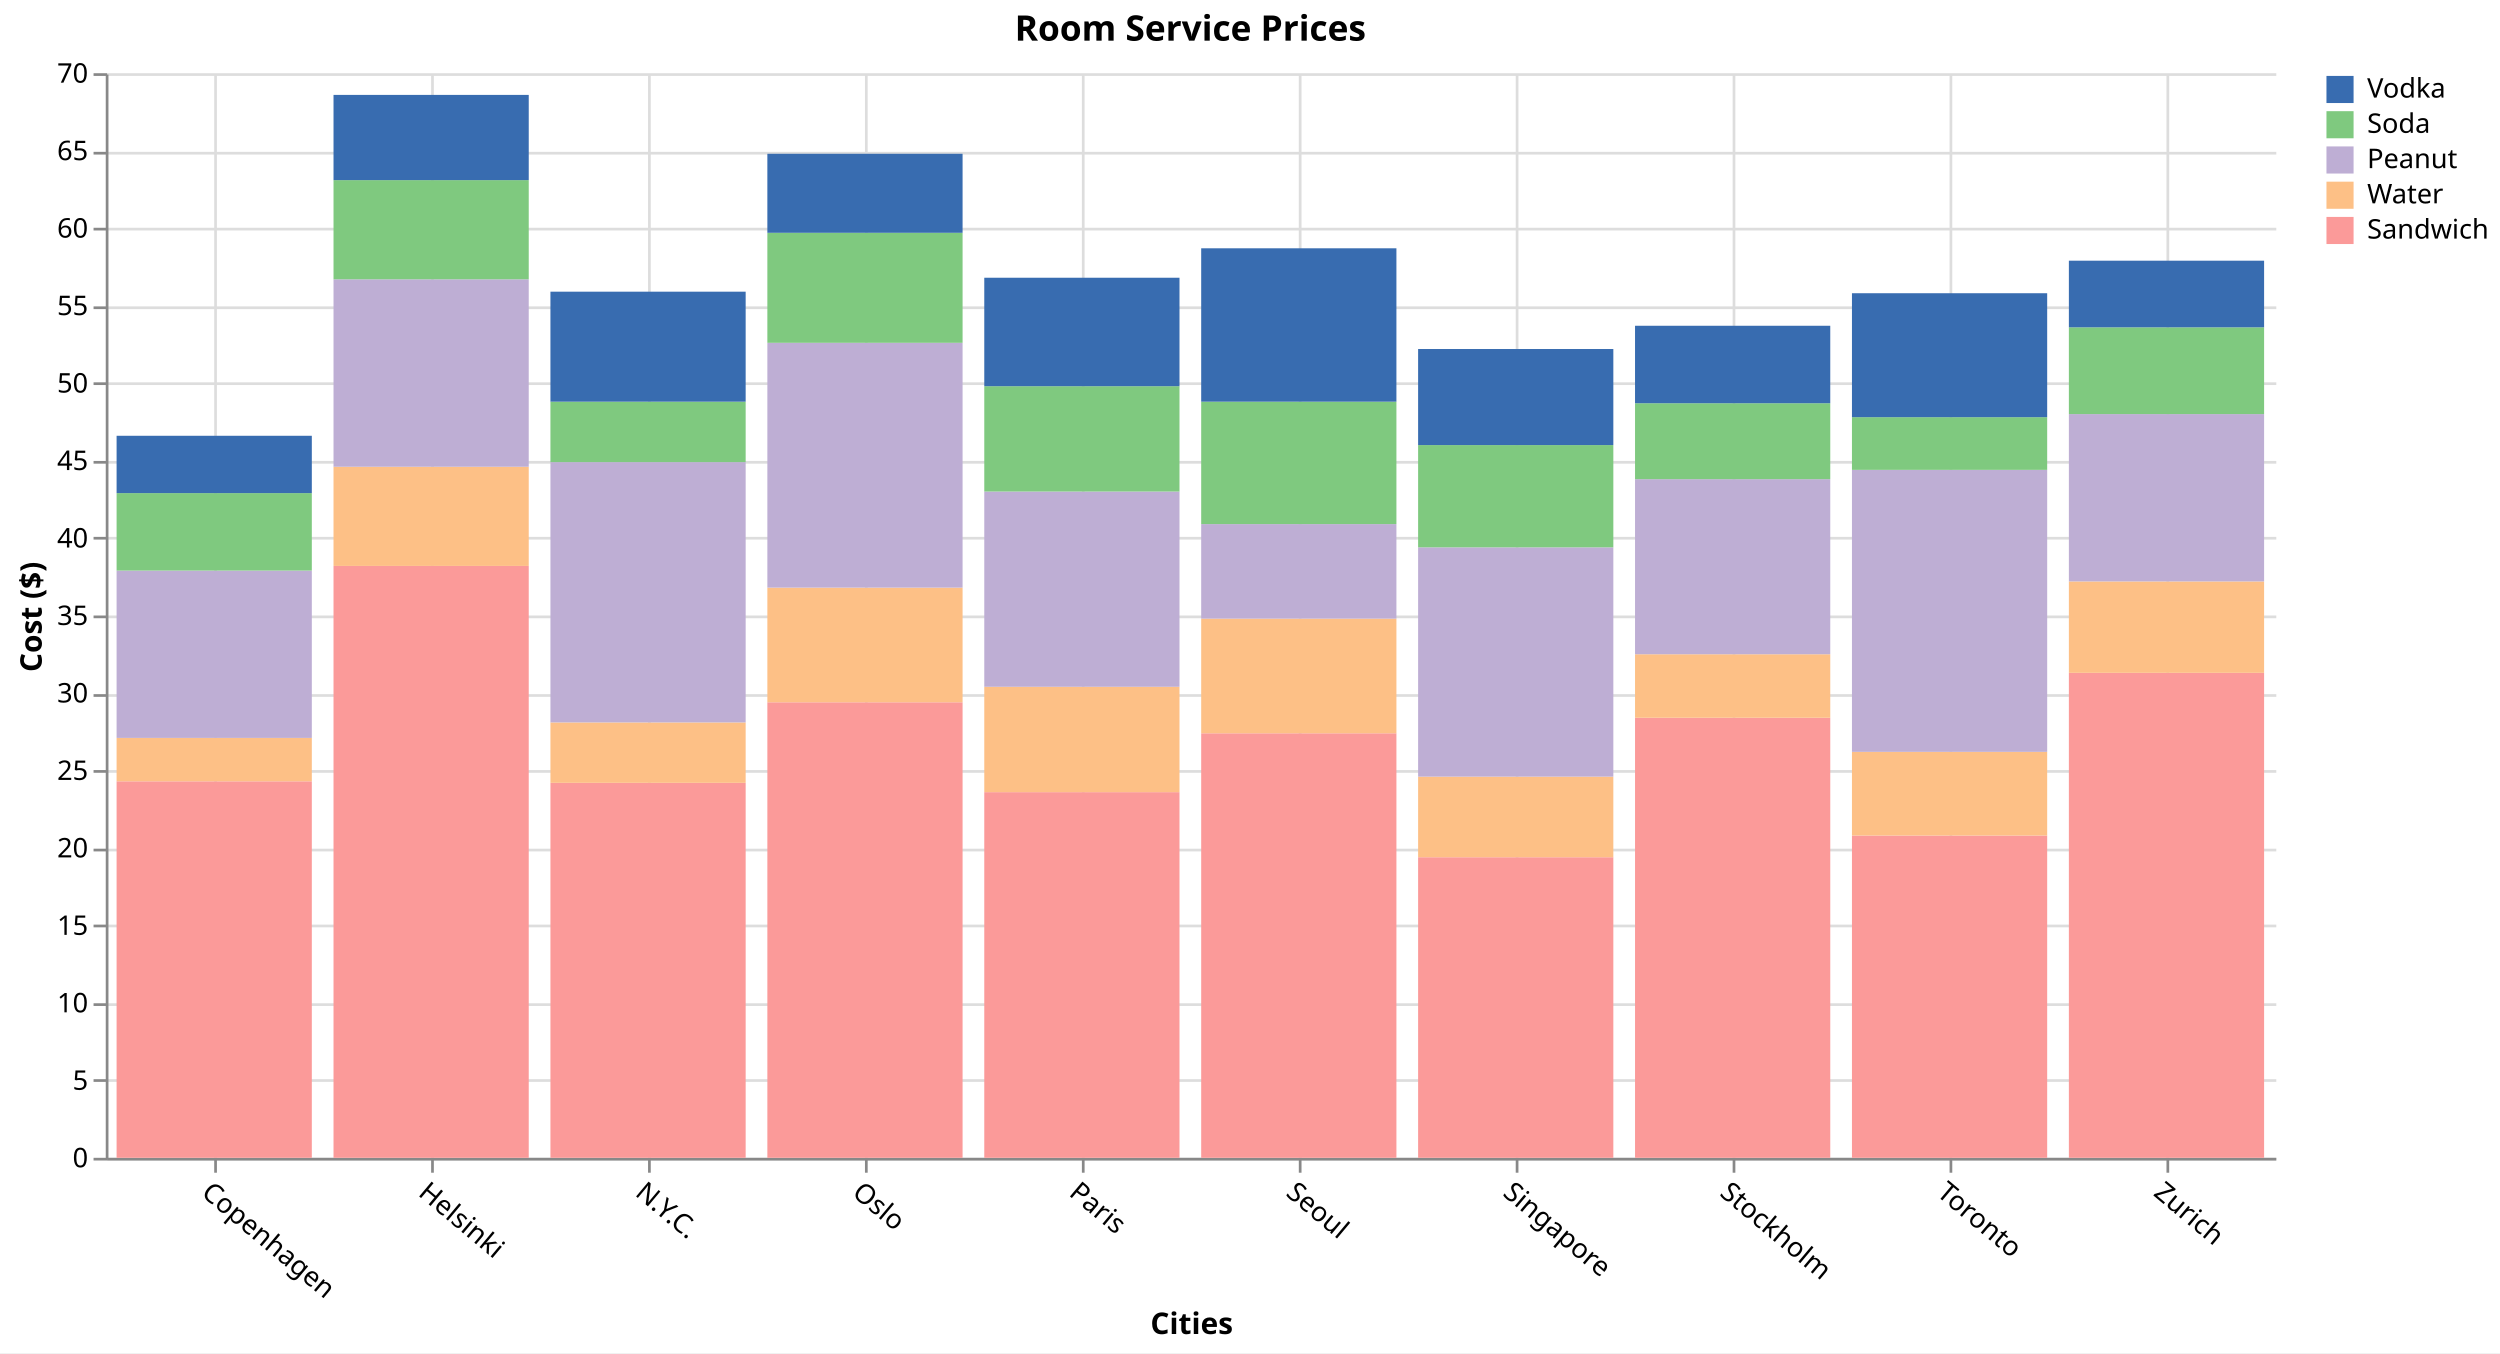
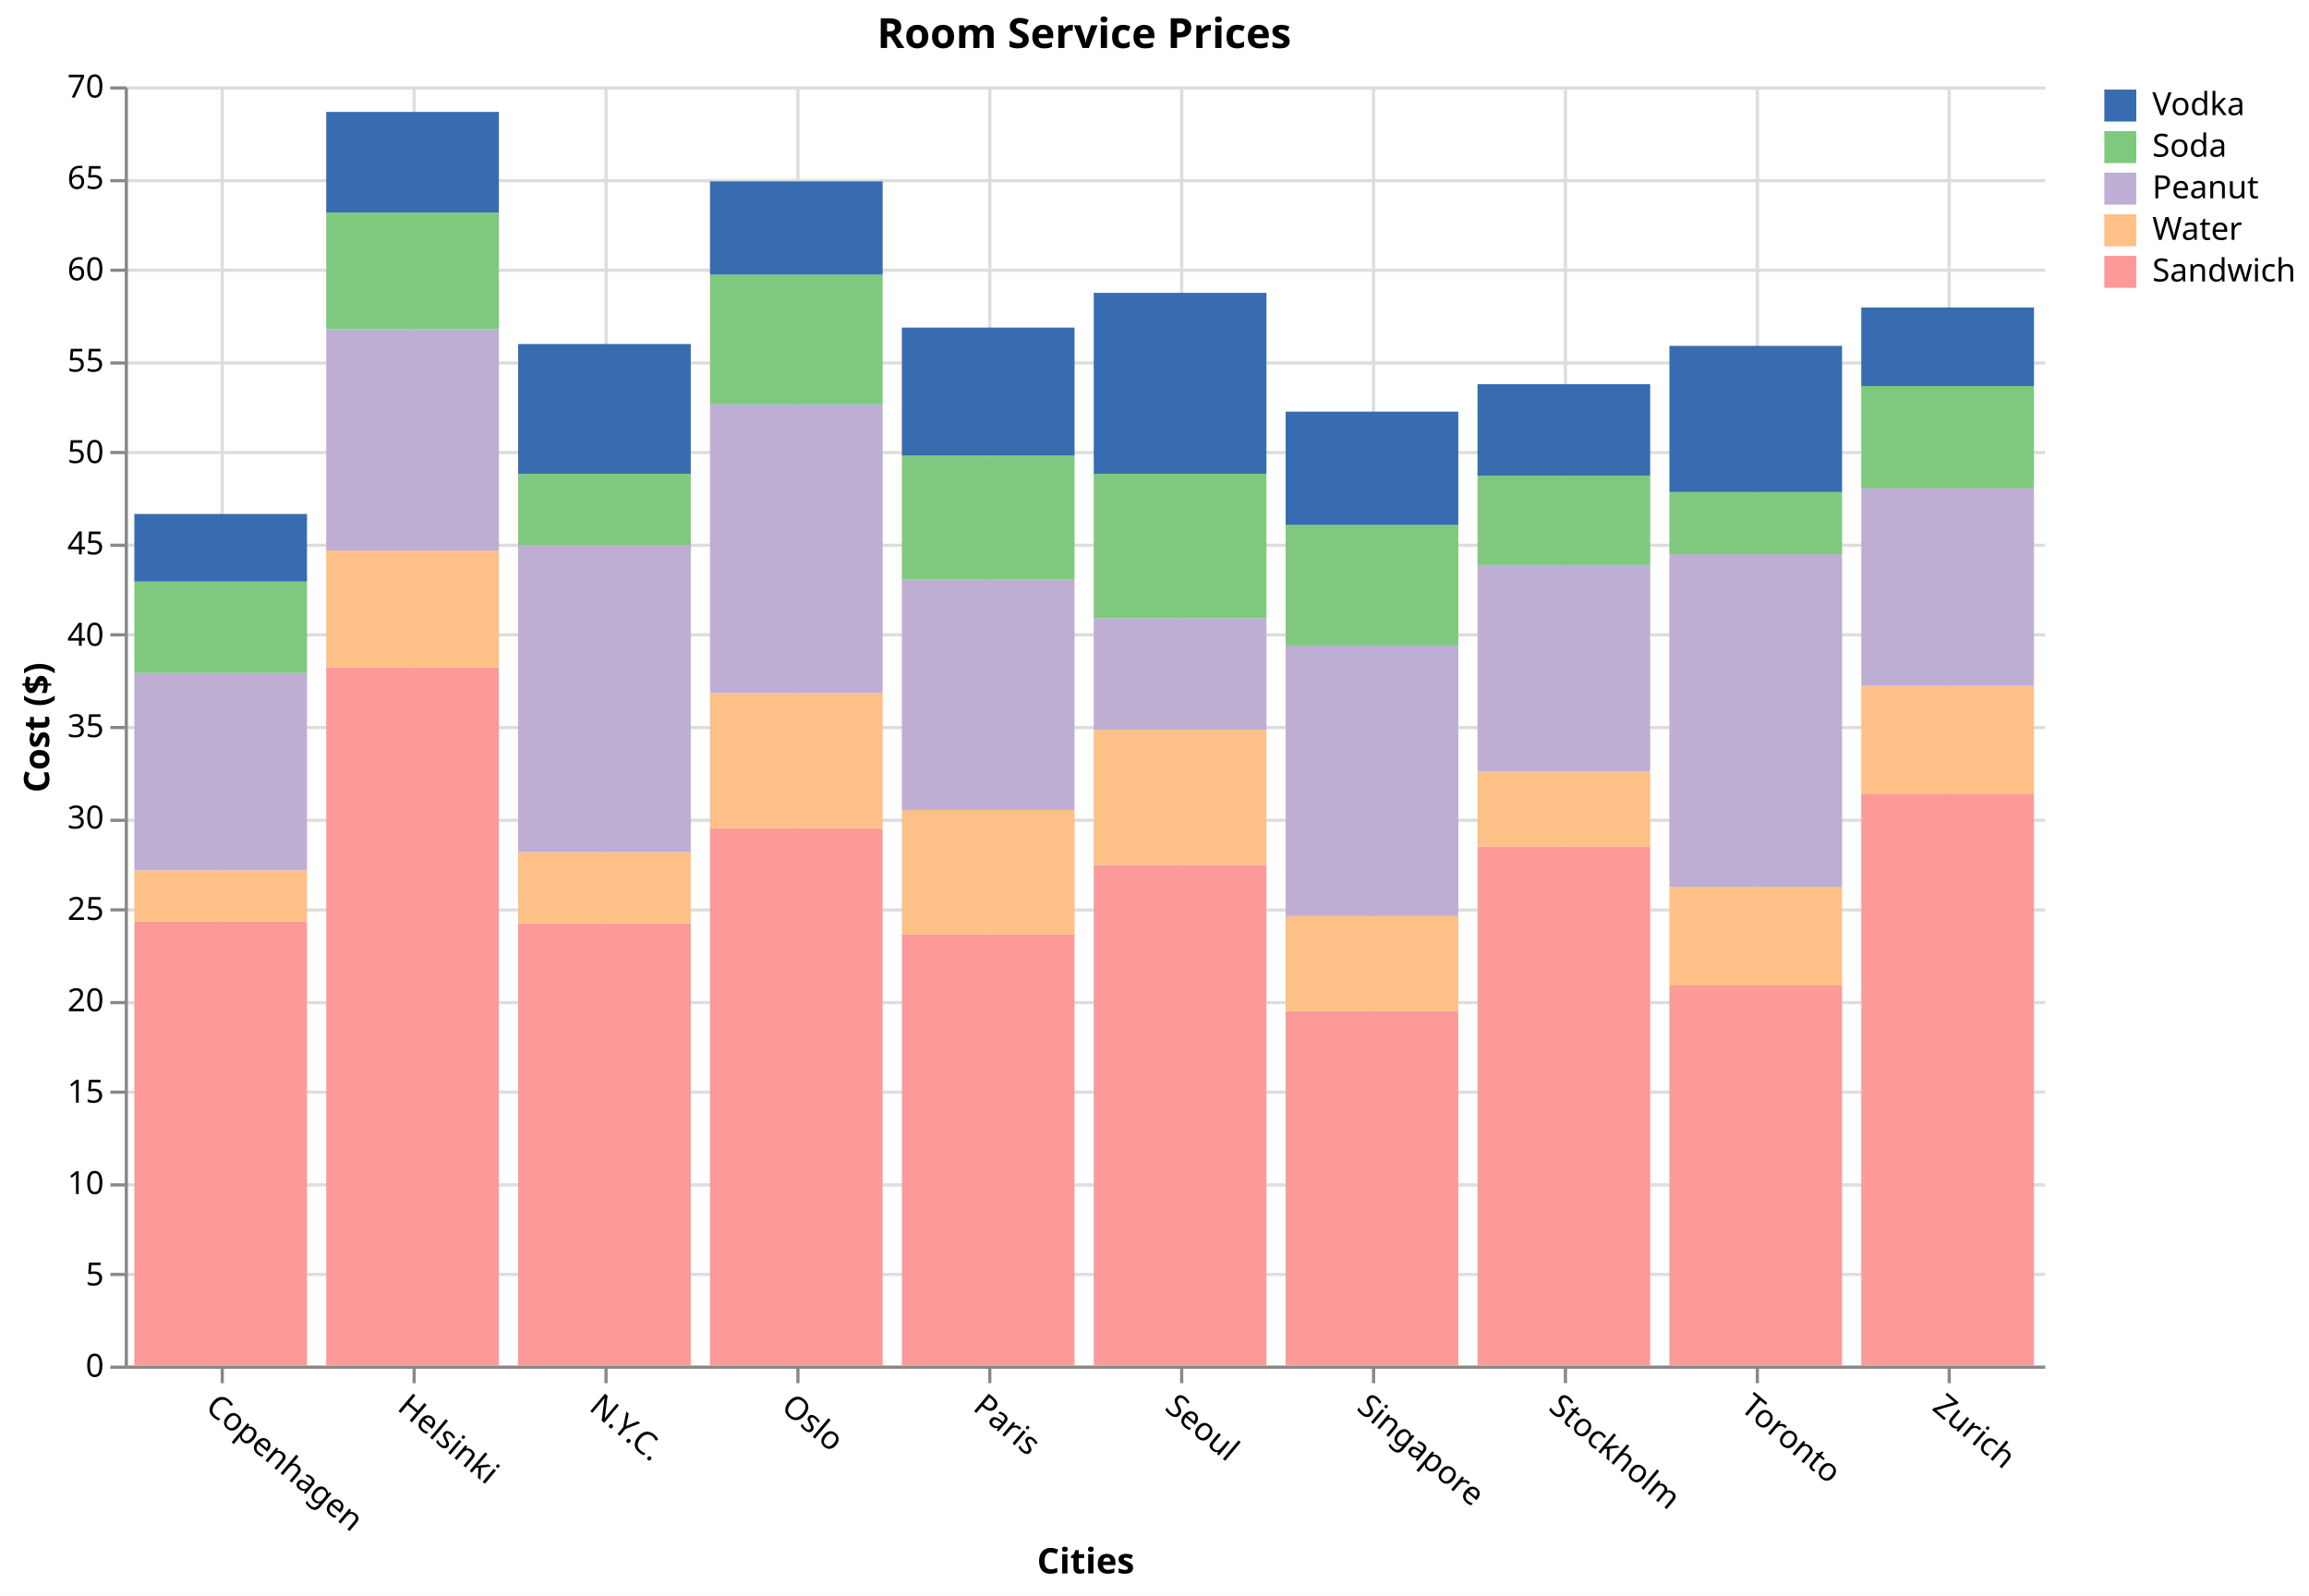
- <svg xmlns="http://www.w3.org/2000/svg" version="1.1" class="marks" width="922" height="499" viewBox="0 0 922 499">
-   <rect width="922" height="499" fill="white" />
+ <svg xmlns="http://www.w3.org/2000/svg" version="1.1" class="marks" width="722" height="499" viewBox="0 0 722 499">
+   <rect width="722" height="499" fill="white" />
  <g fill="none" stroke-miterlimit="10" transform="translate(39,27)">
    <g class="mark-group role-frame root" role="graphics-object" aria-roledescription="group mark container">
      <g transform="translate(0,0)">
-         <path class="background" aria-hidden="true" d="M0,0h800v400h-800Z" />
+         <path class="background" aria-hidden="true" d="M0,0h600v400h-600Z" />
        <g>
          <g class="mark-group role-axis" aria-hidden="true">
            <g transform="translate(0.5,400.5)">
              <path class="background" aria-hidden="true" d="M0,0h0v0h0Z" pointer-events="none" />
              <g>
                <g class="mark-rule role-axis-grid" pointer-events="none">
-                   <line transform="translate(40,-400)" x2="0" y2="400" stroke="#ddd" stroke-width="1" opacity="1" />
-                   <line transform="translate(120,-400)" x2="0" y2="400" stroke="#ddd" stroke-width="1" opacity="1" />
-                   <line transform="translate(200,-400)" x2="0" y2="400" stroke="#ddd" stroke-width="1" opacity="1" />
-                   <line transform="translate(280,-400)" x2="0" y2="400" stroke="#ddd" stroke-width="1" opacity="1" />
-                   <line transform="translate(360,-400)" x2="0" y2="400" stroke="#ddd" stroke-width="1" opacity="1" />
-                   <line transform="translate(440,-400)" x2="0" y2="400" stroke="#ddd" stroke-width="1" opacity="1" />
-                   <line transform="translate(520,-400)" x2="0" y2="400" stroke="#ddd" stroke-width="1" opacity="1" />
-                   <line transform="translate(600,-400)" x2="0" y2="400" stroke="#ddd" stroke-width="1" opacity="1" />
-                   <line transform="translate(680,-400)" x2="0" y2="400" stroke="#ddd" stroke-width="1" opacity="1" />
-                   <line transform="translate(760,-400)" x2="0" y2="400" stroke="#ddd" stroke-width="1" opacity="1" />
+                   <line transform="translate(30,-400)" x2="0" y2="400" stroke="#ddd" stroke-width="1" opacity="1" />
+                   <line transform="translate(90,-400)" x2="0" y2="400" stroke="#ddd" stroke-width="1" opacity="1" />
+                   <line transform="translate(150,-400)" x2="0" y2="400" stroke="#ddd" stroke-width="1" opacity="1" />
+                   <line transform="translate(210,-400)" x2="0" y2="400" stroke="#ddd" stroke-width="1" opacity="1" />
+                   <line transform="translate(270,-400)" x2="0" y2="400" stroke="#ddd" stroke-width="1" opacity="1" />
+                   <line transform="translate(330,-400)" x2="0" y2="400" stroke="#ddd" stroke-width="1" opacity="1" />
+                   <line transform="translate(390,-400)" x2="0" y2="400" stroke="#ddd" stroke-width="1" opacity="1" />
+                   <line transform="translate(450,-400)" x2="0" y2="400" stroke="#ddd" stroke-width="1" opacity="1" />
+                   <line transform="translate(510,-400)" x2="0" y2="400" stroke="#ddd" stroke-width="1" opacity="1" />
+                   <line transform="translate(570,-400)" x2="0" y2="400" stroke="#ddd" stroke-width="1" opacity="1" />
                </g>
              </g>
              <path class="foreground" aria-hidden="true" d="" pointer-events="none" display="none" />
            </g>
          </g>
          <g class="mark-group role-axis" aria-hidden="true">
            <g transform="translate(0.5,0.5)">
              <path class="background" aria-hidden="true" d="M0,0h0v0h0Z" pointer-events="none" />
              <g>
                <g class="mark-rule role-axis-grid" pointer-events="none">
-                   <line transform="translate(0,400)" x2="800" y2="0" stroke="#ddd" stroke-width="1" stroke-dasharray="1,0" opacity="1" />
-                   <line transform="translate(0,371)" x2="800" y2="0" stroke="#ddd" stroke-width="1" stroke-dasharray="1,0" opacity="1" />
-                   <line transform="translate(0,343)" x2="800" y2="0" stroke="#ddd" stroke-width="1" stroke-dasharray="1,0" opacity="1" />
-                   <line transform="translate(0,314)" x2="800" y2="0" stroke="#ddd" stroke-width="1" stroke-dasharray="1,0" opacity="1" />
-                   <line transform="translate(0,286)" x2="800" y2="0" stroke="#ddd" stroke-width="1" stroke-dasharray="1,0" opacity="1" />
-                   <line transform="translate(0,257)" x2="800" y2="0" stroke="#ddd" stroke-width="1" stroke-dasharray="1,0" opacity="1" />
-                   <line transform="translate(0,229)" x2="800" y2="0" stroke="#ddd" stroke-width="1" stroke-dasharray="1,0" opacity="1" />
-                   <line transform="translate(0,200)" x2="800" y2="0" stroke="#ddd" stroke-width="1" stroke-dasharray="1,0" opacity="1" />
-                   <line transform="translate(0,171)" x2="800" y2="0" stroke="#ddd" stroke-width="1" stroke-dasharray="1,0" opacity="1" />
-                   <line transform="translate(0,143)" x2="800" y2="0" stroke="#ddd" stroke-width="1" stroke-dasharray="1,0" opacity="1" />
-                   <line transform="translate(0,114)" x2="800" y2="0" stroke="#ddd" stroke-width="1" stroke-dasharray="1,0" opacity="1" />
-                   <line transform="translate(0,86)" x2="800" y2="0" stroke="#ddd" stroke-width="1" stroke-dasharray="1,0" opacity="1" />
-                   <line transform="translate(0,57)" x2="800" y2="0" stroke="#ddd" stroke-width="1" stroke-dasharray="1,0" opacity="1" />
-                   <line transform="translate(0,29)" x2="800" y2="0" stroke="#ddd" stroke-width="1" stroke-dasharray="1,0" opacity="1" />
-                   <line transform="translate(0,0)" x2="800" y2="0" stroke="#ddd" stroke-width="1" stroke-dasharray="1,0" opacity="1" />
+                   <line transform="translate(0,400)" x2="600" y2="0" stroke="#ddd" stroke-width="1" stroke-dasharray="1,0" opacity="1" />
+                   <line transform="translate(0,371)" x2="600" y2="0" stroke="#ddd" stroke-width="1" stroke-dasharray="1,0" opacity="1" />
+                   <line transform="translate(0,343)" x2="600" y2="0" stroke="#ddd" stroke-width="1" stroke-dasharray="1,0" opacity="1" />
+                   <line transform="translate(0,314)" x2="600" y2="0" stroke="#ddd" stroke-width="1" stroke-dasharray="1,0" opacity="1" />
+                   <line transform="translate(0,286)" x2="600" y2="0" stroke="#ddd" stroke-width="1" stroke-dasharray="1,0" opacity="1" />
+                   <line transform="translate(0,257)" x2="600" y2="0" stroke="#ddd" stroke-width="1" stroke-dasharray="1,0" opacity="1" />
+                   <line transform="translate(0,229)" x2="600" y2="0" stroke="#ddd" stroke-width="1" stroke-dasharray="1,0" opacity="1" />
+                   <line transform="translate(0,200)" x2="600" y2="0" stroke="#ddd" stroke-width="1" stroke-dasharray="1,0" opacity="1" />
+                   <line transform="translate(0,171)" x2="600" y2="0" stroke="#ddd" stroke-width="1" stroke-dasharray="1,0" opacity="1" />
+                   <line transform="translate(0,143)" x2="600" y2="0" stroke="#ddd" stroke-width="1" stroke-dasharray="1,0" opacity="1" />
+                   <line transform="translate(0,114)" x2="600" y2="0" stroke="#ddd" stroke-width="1" stroke-dasharray="1,0" opacity="1" />
+                   <line transform="translate(0,86)" x2="600" y2="0" stroke="#ddd" stroke-width="1" stroke-dasharray="1,0" opacity="1" />
+                   <line transform="translate(0,57)" x2="600" y2="0" stroke="#ddd" stroke-width="1" stroke-dasharray="1,0" opacity="1" />
+                   <line transform="translate(0,29)" x2="600" y2="0" stroke="#ddd" stroke-width="1" stroke-dasharray="1,0" opacity="1" />
+                   <line transform="translate(0,0)" x2="600" y2="0" stroke="#ddd" stroke-width="1" stroke-dasharray="1,0" opacity="1" />
                </g>
              </g>
              <path class="foreground" aria-hidden="true" d="" pointer-events="none" display="none" />
            </g>
          </g>
          <g class="mark-group role-axis" role="graphics-symbol" aria-roledescription="axis" aria-label="X-axis titled 'Cities' for a discrete scale with 10 values: Copenhagen, Helsinki, N.Y.C., Oslo, Paris, ending with Zurich">
            <g transform="translate(0.5,400.5)">
              <path class="background" aria-hidden="true" d="M0,0h0v0h0Z" pointer-events="none" />
              <g>
                <g class="mark-rule role-axis-tick" pointer-events="none">
-                   <line transform="translate(40,0)" x2="0" y2="5" stroke="#888" stroke-width="1" opacity="1" />
-                   <line transform="translate(120,0)" x2="0" y2="5" stroke="#888" stroke-width="1" opacity="1" />
-                   <line transform="translate(200,0)" x2="0" y2="5" stroke="#888" stroke-width="1" opacity="1" />
-                   <line transform="translate(280,0)" x2="0" y2="5" stroke="#888" stroke-width="1" opacity="1" />
-                   <line transform="translate(360,0)" x2="0" y2="5" stroke="#888" stroke-width="1" opacity="1" />
-                   <line transform="translate(440,0)" x2="0" y2="5" stroke="#888" stroke-width="1" opacity="1" />
-                   <line transform="translate(520,0)" x2="0" y2="5" stroke="#888" stroke-width="1" opacity="1" />
-                   <line transform="translate(600,0)" x2="0" y2="5" stroke="#888" stroke-width="1" opacity="1" />
-                   <line transform="translate(680,0)" x2="0" y2="5" stroke="#888" stroke-width="1" opacity="1" />
-                   <line transform="translate(760,0)" x2="0" y2="5" stroke="#888" stroke-width="1" opacity="1" />
+                   <line transform="translate(30,0)" x2="0" y2="5" stroke="#888" stroke-width="1" opacity="1" />
+                   <line transform="translate(90,0)" x2="0" y2="5" stroke="#888" stroke-width="1" opacity="1" />
+                   <line transform="translate(150,0)" x2="0" y2="5" stroke="#888" stroke-width="1" opacity="1" />
+                   <line transform="translate(210,0)" x2="0" y2="5" stroke="#888" stroke-width="1" opacity="1" />
+                   <line transform="translate(270,0)" x2="0" y2="5" stroke="#888" stroke-width="1" opacity="1" />
+                   <line transform="translate(330,0)" x2="0" y2="5" stroke="#888" stroke-width="1" opacity="1" />
+                   <line transform="translate(390,0)" x2="0" y2="5" stroke="#888" stroke-width="1" opacity="1" />
+                   <line transform="translate(450,0)" x2="0" y2="5" stroke="#888" stroke-width="1" opacity="1" />
+                   <line transform="translate(510,0)" x2="0" y2="5" stroke="#888" stroke-width="1" opacity="1" />
+                   <line transform="translate(570,0)" x2="0" y2="5" stroke="#888" stroke-width="1" opacity="1" />
                </g>
                <g class="mark-text role-axis-label" pointer-events="none">
-                   <text text-anchor="start" transform="translate(39.5,7) rotate(40) translate(0,8)" font-family="sans-serif" font-size="10px" fill="#000" opacity="1">Copenhagen</text>
-                   <text text-anchor="start" transform="translate(119.5,7) rotate(40) translate(0,8)" font-family="sans-serif" font-size="10px" fill="#000" opacity="1">Helsinki</text>
-                   <text text-anchor="start" transform="translate(199.5,7) rotate(40) translate(0,8)" font-family="sans-serif" font-size="10px" fill="#000" opacity="1">N.Y.C.</text>
-                   <text text-anchor="start" transform="translate(279.5,7) rotate(40) translate(0,8)" font-family="sans-serif" font-size="10px" fill="#000" opacity="1">Oslo</text>
-                   <text text-anchor="start" transform="translate(359.5,7) rotate(40) translate(0,8)" font-family="sans-serif" font-size="10px" fill="#000" opacity="1">Paris</text>
-                   <text text-anchor="start" transform="translate(439.5,7) rotate(40) translate(0,8)" font-family="sans-serif" font-size="10px" fill="#000" opacity="1">Seoul</text>
-                   <text text-anchor="start" transform="translate(519.5,7) rotate(40) translate(0,8)" font-family="sans-serif" font-size="10px" fill="#000" opacity="1">Singapore</text>
-                   <text text-anchor="start" transform="translate(599.5,7) rotate(40) translate(0,8)" font-family="sans-serif" font-size="10px" fill="#000" opacity="1">Stockholm</text>
-                   <text text-anchor="start" transform="translate(679.5,7) rotate(40) translate(0,8)" font-family="sans-serif" font-size="10px" fill="#000" opacity="1">Toronto</text>
-                   <text text-anchor="start" transform="translate(759.5,7) rotate(40) translate(0,8)" font-family="sans-serif" font-size="10px" fill="#000" opacity="1">Zurich</text>
+                   <text text-anchor="start" transform="translate(29.5,7) rotate(40) translate(0,8)" font-family="sans-serif" font-size="10px" fill="#000" opacity="1">Copenhagen</text>
+                   <text text-anchor="start" transform="translate(89.5,7) rotate(40) translate(0,8)" font-family="sans-serif" font-size="10px" fill="#000" opacity="1">Helsinki</text>
+                   <text text-anchor="start" transform="translate(149.5,7) rotate(40) translate(0,8)" font-family="sans-serif" font-size="10px" fill="#000" opacity="1">N.Y.C.</text>
+                   <text text-anchor="start" transform="translate(209.5,7) rotate(40) translate(0,8)" font-family="sans-serif" font-size="10px" fill="#000" opacity="1">Oslo</text>
+                   <text text-anchor="start" transform="translate(269.5,7) rotate(40) translate(0,8)" font-family="sans-serif" font-size="10px" fill="#000" opacity="1">Paris</text>
+                   <text text-anchor="start" transform="translate(329.5,7) rotate(40) translate(0,8)" font-family="sans-serif" font-size="10px" fill="#000" opacity="1">Seoul</text>
+                   <text text-anchor="start" transform="translate(389.5,7) rotate(40) translate(0,8)" font-family="sans-serif" font-size="10px" fill="#000" opacity="1">Singapore</text>
+                   <text text-anchor="start" transform="translate(449.5,7) rotate(40) translate(0,8)" font-family="sans-serif" font-size="10px" fill="#000" opacity="1">Stockholm</text>
+                   <text text-anchor="start" transform="translate(509.5,7) rotate(40) translate(0,8)" font-family="sans-serif" font-size="10px" fill="#000" opacity="1">Toronto</text>
+                   <text text-anchor="start" transform="translate(569.5,7) rotate(40) translate(0,8)" font-family="sans-serif" font-size="10px" fill="#000" opacity="1">Zurich</text>
                </g>
                <g class="mark-rule role-axis-domain" pointer-events="none">
-                   <line transform="translate(0,0)" x2="800" y2="0" stroke="#888" stroke-width="1" opacity="1" />
+                   <line transform="translate(0,0)" x2="600" y2="0" stroke="#888" stroke-width="1" opacity="1" />
                </g>
                <g class="mark-text role-axis-title" pointer-events="none">
-                   <text text-anchor="middle" transform="translate(400,64.47636)" font-family="sans-serif" font-size="11px" font-weight="bold" fill="#000" opacity="1">Cities</text>
+                   <text text-anchor="middle" transform="translate(300,64.47636)" font-family="sans-serif" font-size="11px" font-weight="bold" fill="#000" opacity="1">Cities</text>
                </g>
              </g>
              <path class="foreground" aria-hidden="true" d="" pointer-events="none" display="none" />
            </g>
          </g>
          <g class="mark-group role-axis" role="graphics-symbol" aria-roledescription="axis" aria-label="Y-axis titled 'Cost ($)' for a linear scale with values from 0 to 70">
            <g transform="translate(0.5,0.5)">
              <path class="background" aria-hidden="true" d="M0,0h0v0h0Z" pointer-events="none" />
              <g>
                <g class="mark-rule role-axis-tick" pointer-events="none">
                  <line transform="translate(0,400)" x2="-5" y2="0" stroke="#888" stroke-width="1" opacity="1" />
                  <line transform="translate(0,371)" x2="-5" y2="0" stroke="#888" stroke-width="1" opacity="1" />
                  <line transform="translate(0,343)" x2="-5" y2="0" stroke="#888" stroke-width="1" opacity="1" />
                  <line transform="translate(0,314)" x2="-5" y2="0" stroke="#888" stroke-width="1" opacity="1" />
                  <line transform="translate(0,286)" x2="-5" y2="0" stroke="#888" stroke-width="1" opacity="1" />
                  <line transform="translate(0,257)" x2="-5" y2="0" stroke="#888" stroke-width="1" opacity="1" />
                  <line transform="translate(0,229)" x2="-5" y2="0" stroke="#888" stroke-width="1" opacity="1" />
                  <line transform="translate(0,200)" x2="-5" y2="0" stroke="#888" stroke-width="1" opacity="1" />
                  <line transform="translate(0,171)" x2="-5" y2="0" stroke="#888" stroke-width="1" opacity="1" />
                  <line transform="translate(0,143)" x2="-5" y2="0" stroke="#888" stroke-width="1" opacity="1" />
                  <line transform="translate(0,114)" x2="-5" y2="0" stroke="#888" stroke-width="1" opacity="1" />
                  <line transform="translate(0,86)" x2="-5" y2="0" stroke="#888" stroke-width="1" opacity="1" />
                  <line transform="translate(0,57)" x2="-5" y2="0" stroke="#888" stroke-width="1" opacity="1" />
                  <line transform="translate(0,29)" x2="-5" y2="0" stroke="#888" stroke-width="1" opacity="1" />
                  <line transform="translate(0,0)" x2="-5" y2="0" stroke="#888" stroke-width="1" opacity="1" />
                </g>
                <g class="mark-text role-axis-label" pointer-events="none">
                  <text text-anchor="end" transform="translate(-7,403)" font-family="sans-serif" font-size="10px" fill="#000" opacity="1">0</text>
                  <text text-anchor="end" transform="translate(-7,374.4286)" font-family="sans-serif" font-size="10px" fill="#000" opacity="1">5</text>
                  <text text-anchor="end" transform="translate(-7,345.8571)" font-family="sans-serif" font-size="10px" fill="#000" opacity="1">10</text>
                  <text text-anchor="end" transform="translate(-7,317.2857)" font-family="sans-serif" font-size="10px" fill="#000" opacity="1">15</text>
                  <text text-anchor="end" transform="translate(-7,288.7143)" font-family="sans-serif" font-size="10px" fill="#000" opacity="1">20</text>
                  <text text-anchor="end" transform="translate(-7,260.1429)" font-family="sans-serif" font-size="10px" fill="#000" opacity="1">25</text>
                  <text text-anchor="end" transform="translate(-7,231.5714)" font-family="sans-serif" font-size="10px" fill="#000" opacity="1">30</text>
                  <text text-anchor="end" transform="translate(-7,203)" font-family="sans-serif" font-size="10px" fill="#000" opacity="1">35</text>
                  <text text-anchor="end" transform="translate(-7,174.4286)" font-family="sans-serif" font-size="10px" fill="#000" opacity="1">40</text>
                  <text text-anchor="end" transform="translate(-7,145.8571)" font-family="sans-serif" font-size="10px" fill="#000" opacity="1">45</text>
                  <text text-anchor="end" transform="translate(-7,117.2857)" font-family="sans-serif" font-size="10px" fill="#000" opacity="1">50</text>
                  <text text-anchor="end" transform="translate(-7,88.71429)" font-family="sans-serif" font-size="10px" fill="#000" opacity="1">55</text>
                  <text text-anchor="end" transform="translate(-7,60.14286)" font-family="sans-serif" font-size="10px" fill="#000" opacity="1">60</text>
                  <text text-anchor="end" transform="translate(-7,31.57143)" font-family="sans-serif" font-size="10px" fill="#000" opacity="1">65</text>
                  <text text-anchor="end" transform="translate(-7,3)" font-family="sans-serif" font-size="10px" fill="#000" opacity="1">70</text>
                </g>
                <g class="mark-rule role-axis-domain" pointer-events="none">
                  <line transform="translate(0,400)" x2="0" y2="-400" stroke="#888" stroke-width="1" opacity="1" />
                </g>
                <g class="mark-text role-axis-title" pointer-events="none">
                  <text text-anchor="middle" transform="translate(-22.12305,200) rotate(-90) translate(0,-2)" font-family="sans-serif" font-size="11px" font-weight="bold" fill="#000" opacity="1">Cost ($)</text>
                </g>
              </g>
              <path class="foreground" aria-hidden="true" d="" pointer-events="none" display="none" />
            </g>
          </g>
          <g class="mark-rect role-mark marks" role="graphics-object" aria-roledescription="rect mark container">
-             <path aria-label="City: Helsinki; value: 38.2; category: Sandwich; order: 5" role="graphics-symbol" aria-roledescription="bar" d="M84,181.714h72v218.286h-72Z" fill="#fb9a99" />
-             <path aria-label="City: Helsinki; value: 6.4; category: Water; order: 4" role="graphics-symbol" aria-roledescription="bar" d="M84,145.143h72v36.571h-72Z" fill="#fdc086" />
-             <path aria-label="City: Helsinki; value: 12.1; category: Peanut; order: 3" role="graphics-symbol" aria-roledescription="bar" d="M84,76h72v69.143h-72Z" fill="#beaed4" />
-             <path aria-label="City: Helsinki; value: 6.4; category: Soda; order: 2" role="graphics-symbol" aria-roledescription="bar" d="M84,39.429h72v36.571h-72Z" fill="#7fc97f" />
-             <path aria-label="City: Helsinki; value: 5.5; category: Vodka; order: 1" role="graphics-symbol" aria-roledescription="bar" d="M84,8h72v31.429h-72Z" fill="#386cb0" />
-             <path aria-label="City: Oslo; value: 29.4; category: Sandwich; order: 5" role="graphics-symbol" aria-roledescription="bar" d="M244,232h72v168h-72Z" fill="#fb9a99" />
-             <path aria-label="City: Oslo; value: 7.4; category: Water; order: 4" role="graphics-symbol" aria-roledescription="bar" d="M244,189.714h72v42.286h-72Z" fill="#fdc086" />
-             <path aria-label="City: Oslo; value: 15.8; category: Peanut; order: 3" role="graphics-symbol" aria-roledescription="bar" d="M244,99.429h72v90.286h-72Z" fill="#beaed4" />
-             <path aria-label="City: Oslo; value: 7.1; category: Soda; order: 2" role="graphics-symbol" aria-roledescription="bar" d="M244,58.857h72v40.571h-72Z" fill="#7fc97f" />
-             <path aria-label="City: Oslo; value: 5.1; category: Vodka; order: 1" role="graphics-symbol" aria-roledescription="bar" d="M244,29.714h72v29.143h-72Z" fill="#386cb0" />
-             <path aria-label="City: Seoul; value: 27.4; category: Sandwich; order: 5" role="graphics-symbol" aria-roledescription="bar" d="M404,243.429h72v156.571h-72Z" fill="#fb9a99" />
-             <path aria-label="City: Seoul; value: 7.4; category: Water; order: 4" role="graphics-symbol" aria-roledescription="bar" d="M404,201.143h72v42.286h-72Z" fill="#fdc086" />
-             <path aria-label="City: Seoul; value: 6.1; category: Peanut; order: 3" role="graphics-symbol" aria-roledescription="bar" d="M404,166.286h72v34.857h-72Z" fill="#beaed4" />
-             <path aria-label="City: Seoul; value: 7.9; category: Soda; order: 2" role="graphics-symbol" aria-roledescription="bar" d="M404,121.143h72v45.143h-72Z" fill="#7fc97f" />
-             <path aria-label="City: Seoul; value: 9.9; category: Vodka; order: 1" role="graphics-symbol" aria-roledescription="bar" d="M404,64.571h72v56.571h-72Z" fill="#386cb0" />
-             <path aria-label="City: Zurich; value: 31.3; category: Sandwich; order: 5" role="graphics-symbol" aria-roledescription="bar" d="M724,221.143h72v178.857h-72Z" fill="#fb9a99" />
-             <path aria-label="City: Zurich; value: 5.9; category: Water; order: 4" role="graphics-symbol" aria-roledescription="bar" d="M724,187.429h72v33.714h-72Z" fill="#fdc086" />
-             <path aria-label="City: Zurich; value: 10.8; category: Peanut; order: 3" role="graphics-symbol" aria-roledescription="bar" d="M724,125.714h72v61.714h-72Z" fill="#beaed4" />
-             <path aria-label="City: Zurich; value: 5.6; category: Soda; order: 2" role="graphics-symbol" aria-roledescription="bar" d="M724,93.714h72v32h-72Z" fill="#7fc97f" />
-             <path aria-label="City: Zurich; value: 4.3; category: Vodka; order: 1" role="graphics-symbol" aria-roledescription="bar" d="M724,69.143h72v24.571h-72Z" fill="#386cb0" />
-             <path aria-label="City: Stockholm; value: 28.4; category: Sandwich; order: 5" role="graphics-symbol" aria-roledescription="bar" d="M564,237.714h72v162.286h-72Z" fill="#fb9a99" />
-             <path aria-label="City: Stockholm; value: 4.1; category: Water; order: 4" role="graphics-symbol" aria-roledescription="bar" d="M564,214.286h72v23.429h-72Z" fill="#fdc086" />
-             <path aria-label="City: Stockholm; value: 11.3; category: Peanut; order: 3" role="graphics-symbol" aria-roledescription="bar" d="M564,149.714h72v64.571h-72Z" fill="#beaed4" />
-             <path aria-label="City: Stockholm; value: 4.9; category: Soda; order: 2" role="graphics-symbol" aria-roledescription="bar" d="M564,121.714h72v28h-72Z" fill="#7fc97f" />
-             <path aria-label="City: Stockholm; value: 5; category: Vodka; order: 1" role="graphics-symbol" aria-roledescription="bar" d="M564,93.143h72v28.571h-72Z" fill="#386cb0" />
-             <path aria-label="City: Paris; value: 23.6; category: Sandwich; order: 5" role="graphics-symbol" aria-roledescription="bar" d="M324,265.143h72v134.857h-72Z" fill="#fb9a99" />
-             <path aria-label="City: Paris; value: 6.8; category: Water; order: 4" role="graphics-symbol" aria-roledescription="bar" d="M324,226.286h72v38.857h-72Z" fill="#fdc086" />
-             <path aria-label="City: Paris; value: 12.6; category: Peanut; order: 3" role="graphics-symbol" aria-roledescription="bar" d="M324,154.286h72v72h-72Z" fill="#beaed4" />
-             <path aria-label="City: Paris; value: 6.8; category: Soda; order: 2" role="graphics-symbol" aria-roledescription="bar" d="M324,115.429h72v38.857h-72Z" fill="#7fc97f" />
-             <path aria-label="City: Paris; value: 7; category: Vodka; order: 1" role="graphics-symbol" aria-roledescription="bar" d="M324,75.429h72v40h-72Z" fill="#386cb0" />
-             <path aria-label="City: N.Y.C.; value: 24.2; category: Sandwich; order: 5" role="graphics-symbol" aria-roledescription="bar" d="M164,261.714h72v138.286h-72Z" fill="#fb9a99" />
-             <path aria-label="City: N.Y.C.; value: 3.9; category: Water; order: 4" role="graphics-symbol" aria-roledescription="bar" d="M164,239.429h72v22.286h-72Z" fill="#fdc086" />
-             <path aria-label="City: N.Y.C.; value: 16.8; category: Peanut; order: 3" role="graphics-symbol" aria-roledescription="bar" d="M164,143.429h72v96h-72Z" fill="#beaed4" />
-             <path aria-label="City: N.Y.C.; value: 3.9; category: Soda; order: 2" role="graphics-symbol" aria-roledescription="bar" d="M164,121.143h72v22.286h-72Z" fill="#7fc97f" />
-             <path aria-label="City: N.Y.C.; value: 7.1; category: Vodka; order: 1" role="graphics-symbol" aria-roledescription="bar" d="M164,80.571h72v40.571h-72Z" fill="#386cb0" />
-             <path aria-label="City: Singapore; value: 19.4; category: Sandwich; order: 5" role="graphics-symbol" aria-roledescription="bar" d="M484,289.143h72v110.857h-72Z" fill="#fb9a99" />
-             <path aria-label="City: Singapore; value: 5.2; category: Water; order: 4" role="graphics-symbol" aria-roledescription="bar" d="M484,259.429h72v29.714h-72Z" fill="#fdc086" />
-             <path aria-label="City: Singapore; value: 14.8; category: Peanut; order: 3" role="graphics-symbol" aria-roledescription="bar" d="M484,174.857h72v84.571h-72Z" fill="#beaed4" />
-             <path aria-label="City: Singapore; value: 6.6; category: Soda; order: 2" role="graphics-symbol" aria-roledescription="bar" d="M484,137.143h72v37.714h-72Z" fill="#7fc97f" />
-             <path aria-label="City: Singapore; value: 6.2; category: Vodka; order: 1" role="graphics-symbol" aria-roledescription="bar" d="M484,101.714h72v35.429h-72Z" fill="#386cb0" />
-             <path aria-label="City: Toronto; value: 20.8; category: Sandwich; order: 5" role="graphics-symbol" aria-roledescription="bar" d="M644,281.143h72v118.857h-72Z" fill="#fb9a99" />
-             <path aria-label="City: Toronto; value: 5.4; category: Water; order: 4" role="graphics-symbol" aria-roledescription="bar" d="M644,250.286h72v30.857h-72Z" fill="#fdc086" />
-             <path aria-label="City: Toronto; value: 18.2; category: Peanut; order: 3" role="graphics-symbol" aria-roledescription="bar" d="M644,146.286h72v104h-72Z" fill="#beaed4" />
-             <path aria-label="City: Toronto; value: 3.4; category: Soda; order: 2" role="graphics-symbol" aria-roledescription="bar" d="M644,126.857h72v19.429h-72Z" fill="#7fc97f" />
-             <path aria-label="City: Toronto; value: 8; category: Vodka; order: 1" role="graphics-symbol" aria-roledescription="bar" d="M644,81.143h72v45.714h-72Z" fill="#386cb0" />
-             <path aria-label="City: Copenhagen; value: 24.3; category: Sandwich; order: 5" role="graphics-symbol" aria-roledescription="bar" d="M4,261.143h72v138.857h-72Z" fill="#fb9a99" />
-             <path aria-label="City: Copenhagen; value: 2.8; category: Water; order: 4" role="graphics-symbol" aria-roledescription="bar" d="M4,245.143h72v16h-72Z" fill="#fdc086" />
-             <path aria-label="City: Copenhagen; value: 10.8; category: Peanut; order: 3" role="graphics-symbol" aria-roledescription="bar" d="M4,183.429h72v61.714h-72Z" fill="#beaed4" />
-             <path aria-label="City: Copenhagen; value: 5; category: Soda; order: 2" role="graphics-symbol" aria-roledescription="bar" d="M4,154.857h72v28.571h-72Z" fill="#7fc97f" />
-             <path aria-label="City: Copenhagen; value: 3.7; category: Vodka; order: 1" role="graphics-symbol" aria-roledescription="bar" d="M4,133.714h72v21.143h-72Z" fill="#386cb0" />
+             <path aria-label="City: Helsinki; value: 38.2; category: Sandwich; order: 5" role="graphics-symbol" aria-roledescription="bar" d="M63,181.714h54v218.286h-54Z" fill="#fb9a99" />
+             <path aria-label="City: Helsinki; value: 6.4; category: Water; order: 4" role="graphics-symbol" aria-roledescription="bar" d="M63,145.143h54v36.571h-54Z" fill="#fdc086" />
+             <path aria-label="City: Helsinki; value: 12.1; category: Peanut; order: 3" role="graphics-symbol" aria-roledescription="bar" d="M63,76h54v69.143h-54Z" fill="#beaed4" />
+             <path aria-label="City: Helsinki; value: 6.4; category: Soda; order: 2" role="graphics-symbol" aria-roledescription="bar" d="M63,39.429h54v36.571h-54Z" fill="#7fc97f" />
+             <path aria-label="City: Helsinki; value: 5.5; category: Vodka; order: 1" role="graphics-symbol" aria-roledescription="bar" d="M63,8h54v31.429h-54Z" fill="#386cb0" />
+             <path aria-label="City: Oslo; value: 29.4; category: Sandwich; order: 5" role="graphics-symbol" aria-roledescription="bar" d="M183,232h54v168h-54Z" fill="#fb9a99" />
+             <path aria-label="City: Oslo; value: 7.4; category: Water; order: 4" role="graphics-symbol" aria-roledescription="bar" d="M183,189.714h54v42.286h-54Z" fill="#fdc086" />
+             <path aria-label="City: Oslo; value: 15.8; category: Peanut; order: 3" role="graphics-symbol" aria-roledescription="bar" d="M183,99.429h54v90.286h-54Z" fill="#beaed4" />
+             <path aria-label="City: Oslo; value: 7.1; category: Soda; order: 2" role="graphics-symbol" aria-roledescription="bar" d="M183,58.857h54v40.571h-54Z" fill="#7fc97f" />
+             <path aria-label="City: Oslo; value: 5.1; category: Vodka; order: 1" role="graphics-symbol" aria-roledescription="bar" d="M183,29.714h54v29.143h-54Z" fill="#386cb0" />
+             <path aria-label="City: Seoul; value: 27.4; category: Sandwich; order: 5" role="graphics-symbol" aria-roledescription="bar" d="M303,243.429h54v156.571h-54Z" fill="#fb9a99" />
+             <path aria-label="City: Seoul; value: 7.4; category: Water; order: 4" role="graphics-symbol" aria-roledescription="bar" d="M303,201.143h54v42.286h-54Z" fill="#fdc086" />
+             <path aria-label="City: Seoul; value: 6.1; category: Peanut; order: 3" role="graphics-symbol" aria-roledescription="bar" d="M303,166.286h54v34.857h-54Z" fill="#beaed4" />
+             <path aria-label="City: Seoul; value: 7.9; category: Soda; order: 2" role="graphics-symbol" aria-roledescription="bar" d="M303,121.143h54v45.143h-54Z" fill="#7fc97f" />
+             <path aria-label="City: Seoul; value: 9.9; category: Vodka; order: 1" role="graphics-symbol" aria-roledescription="bar" d="M303,64.571h54v56.571h-54Z" fill="#386cb0" />
+             <path aria-label="City: Zurich; value: 31.3; category: Sandwich; order: 5" role="graphics-symbol" aria-roledescription="bar" d="M543,221.143h54v178.857h-54Z" fill="#fb9a99" />
+             <path aria-label="City: Zurich; value: 5.9; category: Water; order: 4" role="graphics-symbol" aria-roledescription="bar" d="M543,187.429h54v33.714h-54Z" fill="#fdc086" />
+             <path aria-label="City: Zurich; value: 10.8; category: Peanut; order: 3" role="graphics-symbol" aria-roledescription="bar" d="M543,125.714h54v61.714h-54Z" fill="#beaed4" />
+             <path aria-label="City: Zurich; value: 5.6; category: Soda; order: 2" role="graphics-symbol" aria-roledescription="bar" d="M543,93.714h54v32h-54Z" fill="#7fc97f" />
+             <path aria-label="City: Zurich; value: 4.3; category: Vodka; order: 1" role="graphics-symbol" aria-roledescription="bar" d="M543,69.143h54v24.571h-54Z" fill="#386cb0" />
+             <path aria-label="City: Stockholm; value: 28.4; category: Sandwich; order: 5" role="graphics-symbol" aria-roledescription="bar" d="M423,237.714h54v162.286h-54Z" fill="#fb9a99" />
+             <path aria-label="City: Stockholm; value: 4.1; category: Water; order: 4" role="graphics-symbol" aria-roledescription="bar" d="M423,214.286h54v23.429h-54Z" fill="#fdc086" />
+             <path aria-label="City: Stockholm; value: 11.3; category: Peanut; order: 3" role="graphics-symbol" aria-roledescription="bar" d="M423,149.714h54v64.571h-54Z" fill="#beaed4" />
+             <path aria-label="City: Stockholm; value: 4.9; category: Soda; order: 2" role="graphics-symbol" aria-roledescription="bar" d="M423,121.714h54v28h-54Z" fill="#7fc97f" />
+             <path aria-label="City: Stockholm; value: 5; category: Vodka; order: 1" role="graphics-symbol" aria-roledescription="bar" d="M423,93.143h54v28.571h-54Z" fill="#386cb0" />
+             <path aria-label="City: Paris; value: 23.6; category: Sandwich; order: 5" role="graphics-symbol" aria-roledescription="bar" d="M243,265.143h54v134.857h-54Z" fill="#fb9a99" />
+             <path aria-label="City: Paris; value: 6.8; category: Water; order: 4" role="graphics-symbol" aria-roledescription="bar" d="M243,226.286h54v38.857h-54Z" fill="#fdc086" />
+             <path aria-label="City: Paris; value: 12.6; category: Peanut; order: 3" role="graphics-symbol" aria-roledescription="bar" d="M243,154.286h54v72h-54Z" fill="#beaed4" />
+             <path aria-label="City: Paris; value: 6.8; category: Soda; order: 2" role="graphics-symbol" aria-roledescription="bar" d="M243,115.429h54v38.857h-54Z" fill="#7fc97f" />
+             <path aria-label="City: Paris; value: 7; category: Vodka; order: 1" role="graphics-symbol" aria-roledescription="bar" d="M243,75.429h54v40h-54Z" fill="#386cb0" />
+             <path aria-label="City: N.Y.C.; value: 24.2; category: Sandwich; order: 5" role="graphics-symbol" aria-roledescription="bar" d="M123,261.714h54v138.286h-54Z" fill="#fb9a99" />
+             <path aria-label="City: N.Y.C.; value: 3.9; category: Water; order: 4" role="graphics-symbol" aria-roledescription="bar" d="M123,239.429h54v22.286h-54Z" fill="#fdc086" />
+             <path aria-label="City: N.Y.C.; value: 16.8; category: Peanut; order: 3" role="graphics-symbol" aria-roledescription="bar" d="M123,143.429h54v96h-54Z" fill="#beaed4" />
+             <path aria-label="City: N.Y.C.; value: 3.9; category: Soda; order: 2" role="graphics-symbol" aria-roledescription="bar" d="M123,121.143h54v22.286h-54Z" fill="#7fc97f" />
+             <path aria-label="City: N.Y.C.; value: 7.1; category: Vodka; order: 1" role="graphics-symbol" aria-roledescription="bar" d="M123,80.571h54v40.571h-54Z" fill="#386cb0" />
+             <path aria-label="City: Singapore; value: 19.4; category: Sandwich; order: 5" role="graphics-symbol" aria-roledescription="bar" d="M363,289.143h54v110.857h-54Z" fill="#fb9a99" />
+             <path aria-label="City: Singapore; value: 5.2; category: Water; order: 4" role="graphics-symbol" aria-roledescription="bar" d="M363,259.429h54v29.714h-54Z" fill="#fdc086" />
+             <path aria-label="City: Singapore; value: 14.8; category: Peanut; order: 3" role="graphics-symbol" aria-roledescription="bar" d="M363,174.857h54v84.571h-54Z" fill="#beaed4" />
+             <path aria-label="City: Singapore; value: 6.6; category: Soda; order: 2" role="graphics-symbol" aria-roledescription="bar" d="M363,137.143h54v37.714h-54Z" fill="#7fc97f" />
+             <path aria-label="City: Singapore; value: 6.2; category: Vodka; order: 1" role="graphics-symbol" aria-roledescription="bar" d="M363,101.714h54v35.429h-54Z" fill="#386cb0" />
+             <path aria-label="City: Toronto; value: 20.8; category: Sandwich; order: 5" role="graphics-symbol" aria-roledescription="bar" d="M483,281.143h54v118.857h-54Z" fill="#fb9a99" />
+             <path aria-label="City: Toronto; value: 5.4; category: Water; order: 4" role="graphics-symbol" aria-roledescription="bar" d="M483,250.286h54v30.857h-54Z" fill="#fdc086" />
+             <path aria-label="City: Toronto; value: 18.2; category: Peanut; order: 3" role="graphics-symbol" aria-roledescription="bar" d="M483,146.286h54v104h-54Z" fill="#beaed4" />
+             <path aria-label="City: Toronto; value: 3.4; category: Soda; order: 2" role="graphics-symbol" aria-roledescription="bar" d="M483,126.857h54v19.429h-54Z" fill="#7fc97f" />
+             <path aria-label="City: Toronto; value: 8; category: Vodka; order: 1" role="graphics-symbol" aria-roledescription="bar" d="M483,81.143h54v45.714h-54Z" fill="#386cb0" />
+             <path aria-label="City: Copenhagen; value: 24.3; category: Sandwich; order: 5" role="graphics-symbol" aria-roledescription="bar" d="M3,261.143h54v138.857h-54Z" fill="#fb9a99" />
+             <path aria-label="City: Copenhagen; value: 2.8; category: Water; order: 4" role="graphics-symbol" aria-roledescription="bar" d="M3,245.143h54v16h-54Z" fill="#fdc086" />
+             <path aria-label="City: Copenhagen; value: 10.8; category: Peanut; order: 3" role="graphics-symbol" aria-roledescription="bar" d="M3,183.429h54v61.714h-54Z" fill="#beaed4" />
+             <path aria-label="City: Copenhagen; value: 5; category: Soda; order: 2" role="graphics-symbol" aria-roledescription="bar" d="M3,154.857h54v28.571h-54Z" fill="#7fc97f" />
+             <path aria-label="City: Copenhagen; value: 3.7; category: Vodka; order: 1" role="graphics-symbol" aria-roledescription="bar" d="M3,133.714h54v21.143h-54Z" fill="#386cb0" />
          </g>
          <g class="mark-group role-legend" role="graphics-symbol" aria-roledescription="legend" aria-label="Symbol legend for fill color with 5 values: Vodka, Soda, Peanut, Water, Sandwich">
-             <g transform="translate(818,0)">
+             <g transform="translate(618,0)">
              <path class="background" aria-hidden="true" d="M0,0h60v63h-60Z" pointer-events="none" />
              <g>
                <g class="mark-group role-legend-entry">
                  <g transform="translate(0,0)">
                    <path class="background" aria-hidden="true" d="M0,0h0v0h0Z" pointer-events="none" />
                    <g>
                      <g class="mark-group role-scope" role="graphics-object" aria-roledescription="group mark container">
                        <g transform="translate(0,0)">
                          <path class="background" aria-hidden="true" d="M0,0h59.359v11h-59.359Z" pointer-events="none" opacity="1" />
                          <g>
                            <g class="mark-symbol role-legend-symbol" pointer-events="none">
                              <path transform="translate(6,6)" d="M-5,-5h10v10h-10Z" fill="#386cb0" stroke-width="1.5" opacity="1" />
                            </g>
                            <g class="mark-text role-legend-label" pointer-events="none">
                              <text text-anchor="start" transform="translate(16,9)" font-family="sans-serif" font-size="10px" fill="#000" opacity="1">Vodka</text>
                            </g>
                          </g>
                          <path class="foreground" aria-hidden="true" d="" pointer-events="none" display="none" />
                        </g>
                        <g transform="translate(0,13)">
                          <path class="background" aria-hidden="true" d="M0,0h59.359v11h-59.359Z" pointer-events="none" opacity="1" />
                          <g>
                            <g class="mark-symbol role-legend-symbol" pointer-events="none">
                              <path transform="translate(6,6)" d="M-5,-5h10v10h-10Z" fill="#7fc97f" stroke-width="1.5" opacity="1" />
                            </g>
                            <g class="mark-text role-legend-label" pointer-events="none">
                              <text text-anchor="start" transform="translate(16,9)" font-family="sans-serif" font-size="10px" fill="#000" opacity="1">Soda</text>
                            </g>
                          </g>
                          <path class="foreground" aria-hidden="true" d="" pointer-events="none" display="none" />
                        </g>
                        <g transform="translate(0,26)">
                          <path class="background" aria-hidden="true" d="M0,0h59.359v11h-59.359Z" pointer-events="none" opacity="1" />
                          <g>
                            <g class="mark-symbol role-legend-symbol" pointer-events="none">
                              <path transform="translate(6,6)" d="M-5,-5h10v10h-10Z" fill="#beaed4" stroke-width="1.5" opacity="1" />
                            </g>
                            <g class="mark-text role-legend-label" pointer-events="none">
                              <text text-anchor="start" transform="translate(16,9)" font-family="sans-serif" font-size="10px" fill="#000" opacity="1">Peanut</text>
                            </g>
                          </g>
                          <path class="foreground" aria-hidden="true" d="" pointer-events="none" display="none" />
                        </g>
                        <g transform="translate(0,39)">
                          <path class="background" aria-hidden="true" d="M0,0h59.359v11h-59.359Z" pointer-events="none" opacity="1" />
                          <g>
                            <g class="mark-symbol role-legend-symbol" pointer-events="none">
                              <path transform="translate(6,6)" d="M-5,-5h10v10h-10Z" fill="#fdc086" stroke-width="1.5" opacity="1" />
                            </g>
                            <g class="mark-text role-legend-label" pointer-events="none">
                              <text text-anchor="start" transform="translate(16,9)" font-family="sans-serif" font-size="10px" fill="#000" opacity="1">Water</text>
                            </g>
                          </g>
                          <path class="foreground" aria-hidden="true" d="" pointer-events="none" display="none" />
                        </g>
                        <g transform="translate(0,52)">
                          <path class="background" aria-hidden="true" d="M0,0h59.359v11h-59.359Z" pointer-events="none" opacity="1" />
                          <g>
                            <g class="mark-symbol role-legend-symbol" pointer-events="none">
                              <path transform="translate(6,6)" d="M-5,-5h10v10h-10Z" fill="#fb9a99" stroke-width="1.5" opacity="1" />
                            </g>
                            <g class="mark-text role-legend-label" pointer-events="none">
                              <text text-anchor="start" transform="translate(16,9)" font-family="sans-serif" font-size="10px" fill="#000" opacity="1">Sandwich</text>
                            </g>
                          </g>
                          <path class="foreground" aria-hidden="true" d="" pointer-events="none" display="none" />
                        </g>
                      </g>
                    </g>
                    <path class="foreground" aria-hidden="true" d="" pointer-events="none" display="none" />
                  </g>
                </g>
              </g>
              <path class="foreground" aria-hidden="true" d="" pointer-events="none" display="none" />
            </g>
          </g>
          <g class="mark-group role-title">
-             <g transform="translate(400,-22)">
+             <g transform="translate(300,-22)">
              <path class="background" aria-hidden="true" d="M0,0h0v0h0Z" pointer-events="none" />
              <g>
                <g class="mark-text role-title-text" role="graphics-symbol" aria-roledescription="title" aria-label="Title text 'Room Service Prices'" pointer-events="none">
                  <text text-anchor="middle" transform="translate(0,10)" font-family="sans-serif" font-size="13px" font-weight="bold" fill="#000" opacity="1">Room Service Prices</text>
                </g>
              </g>
              <path class="foreground" aria-hidden="true" d="" pointer-events="none" display="none" />
            </g>
          </g>
        </g>
        <path class="foreground" aria-hidden="true" d="" display="none" />
      </g>
    </g>
  </g>
</svg>
